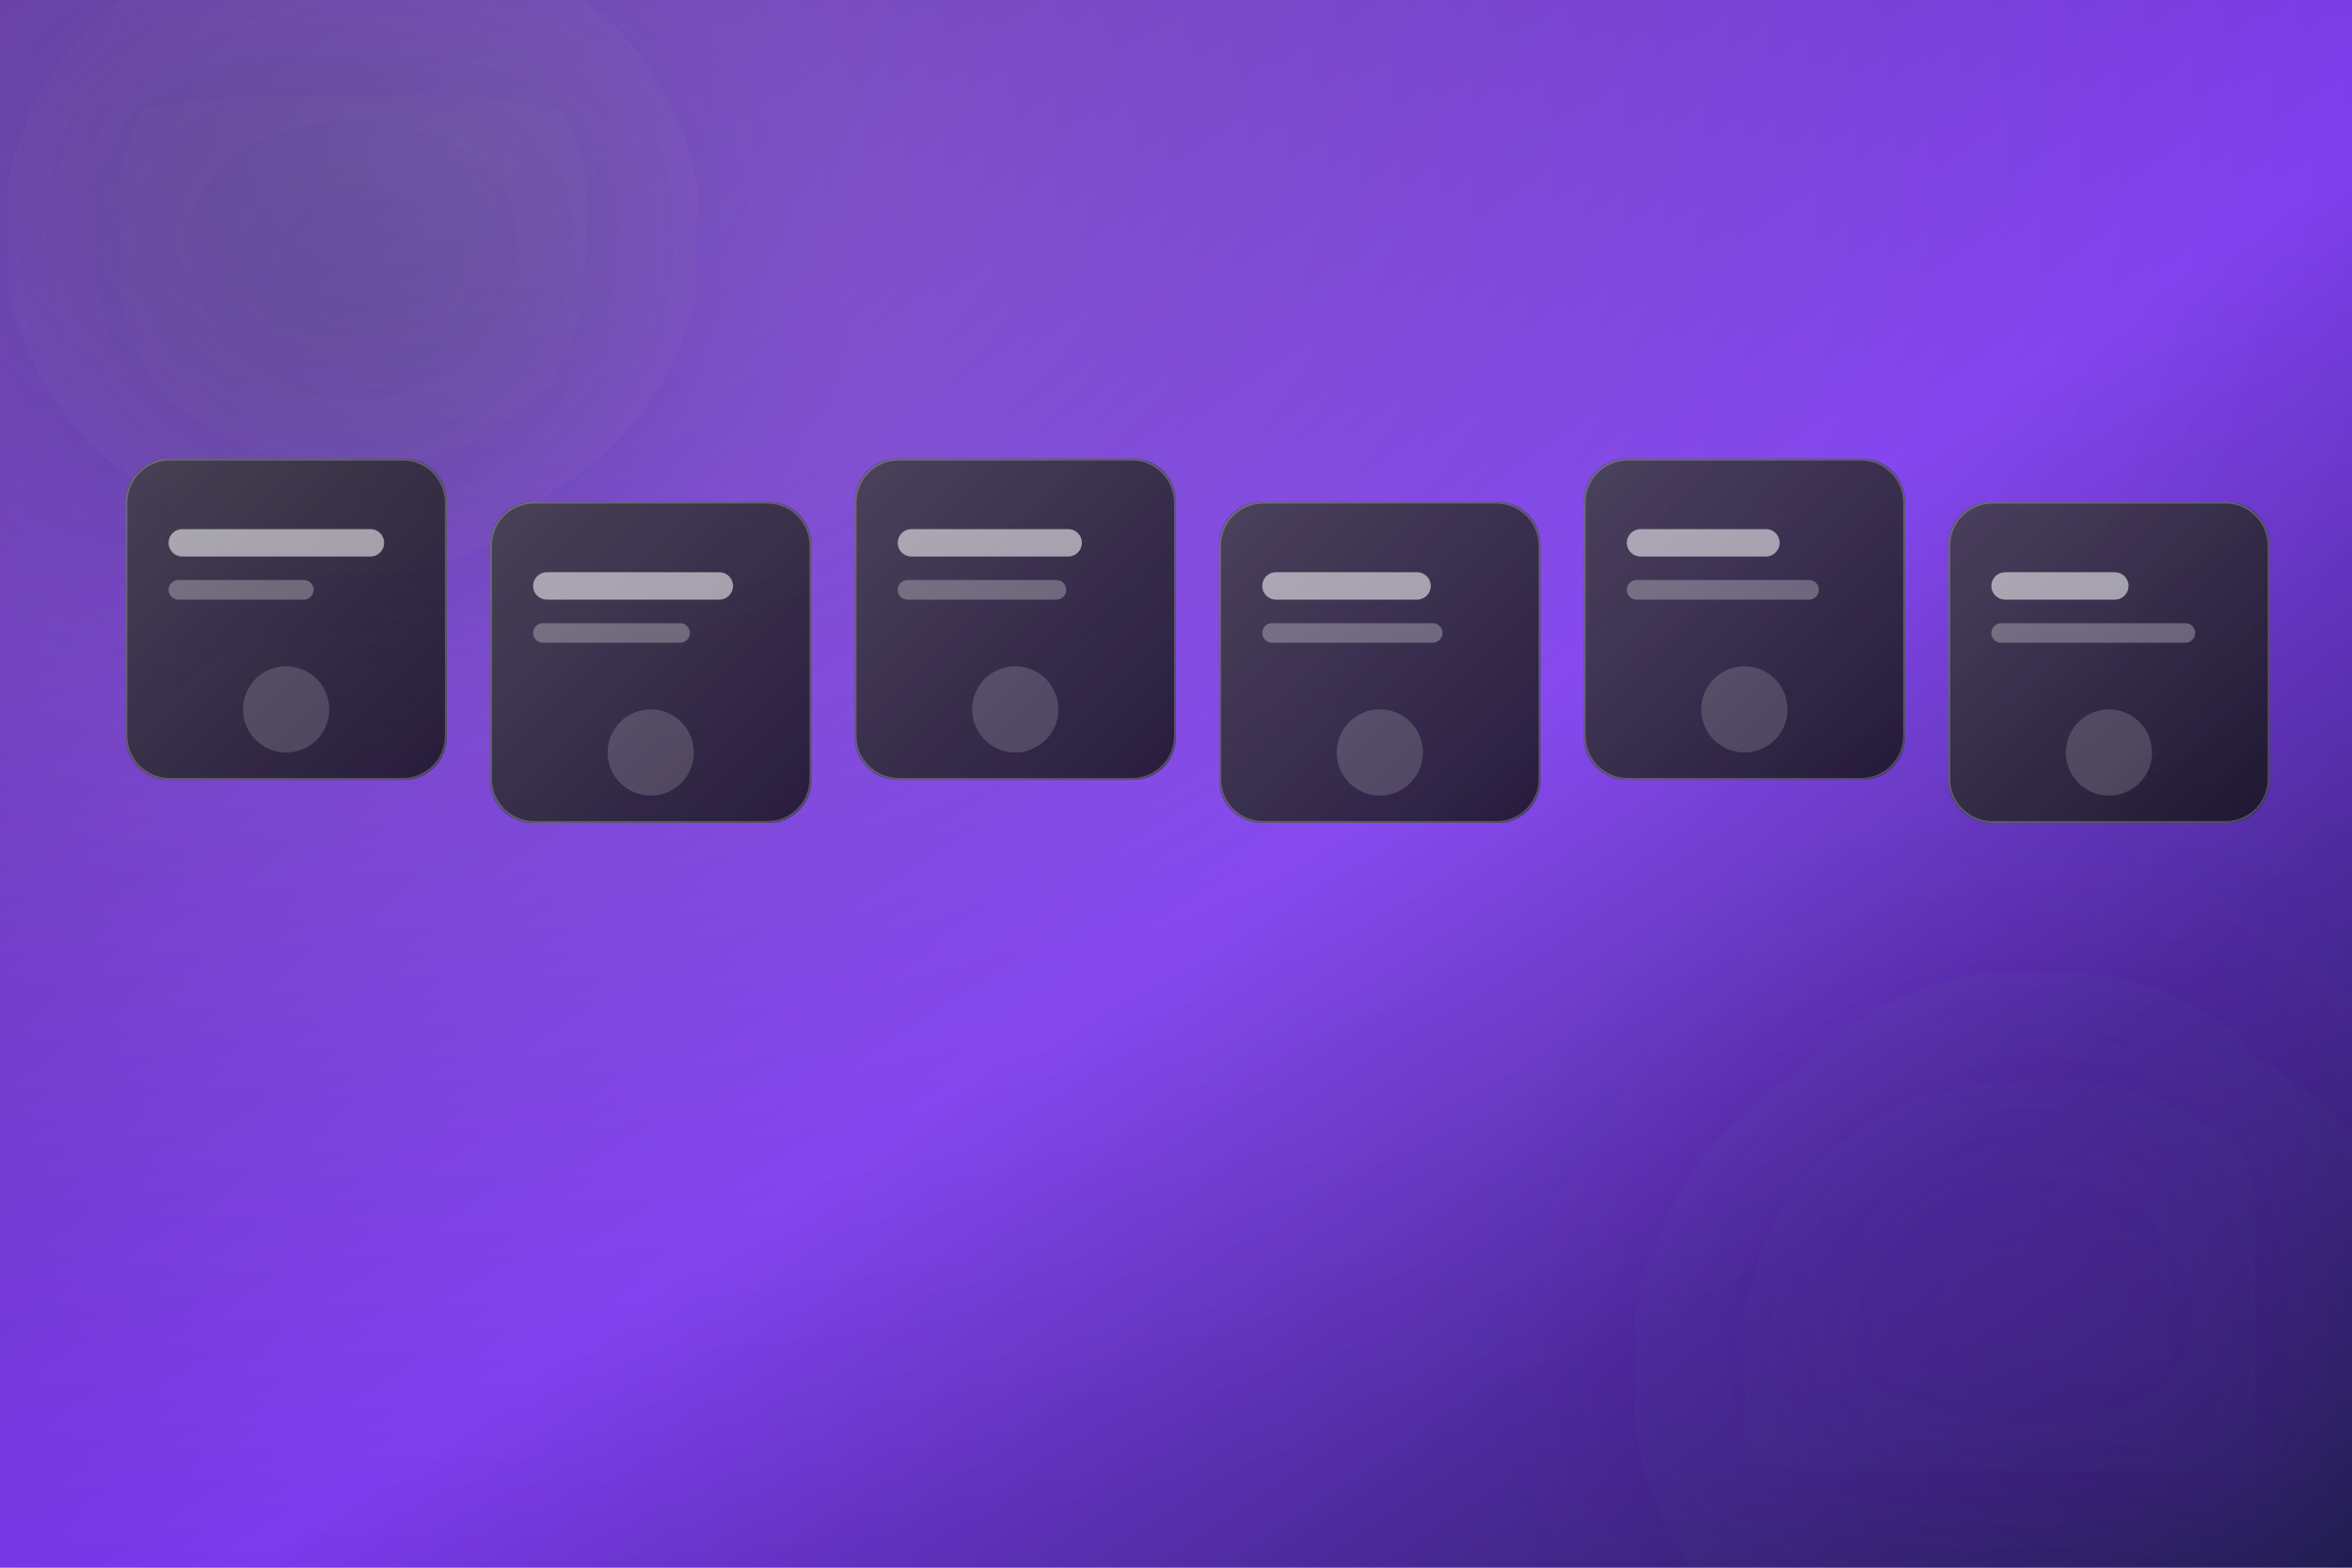
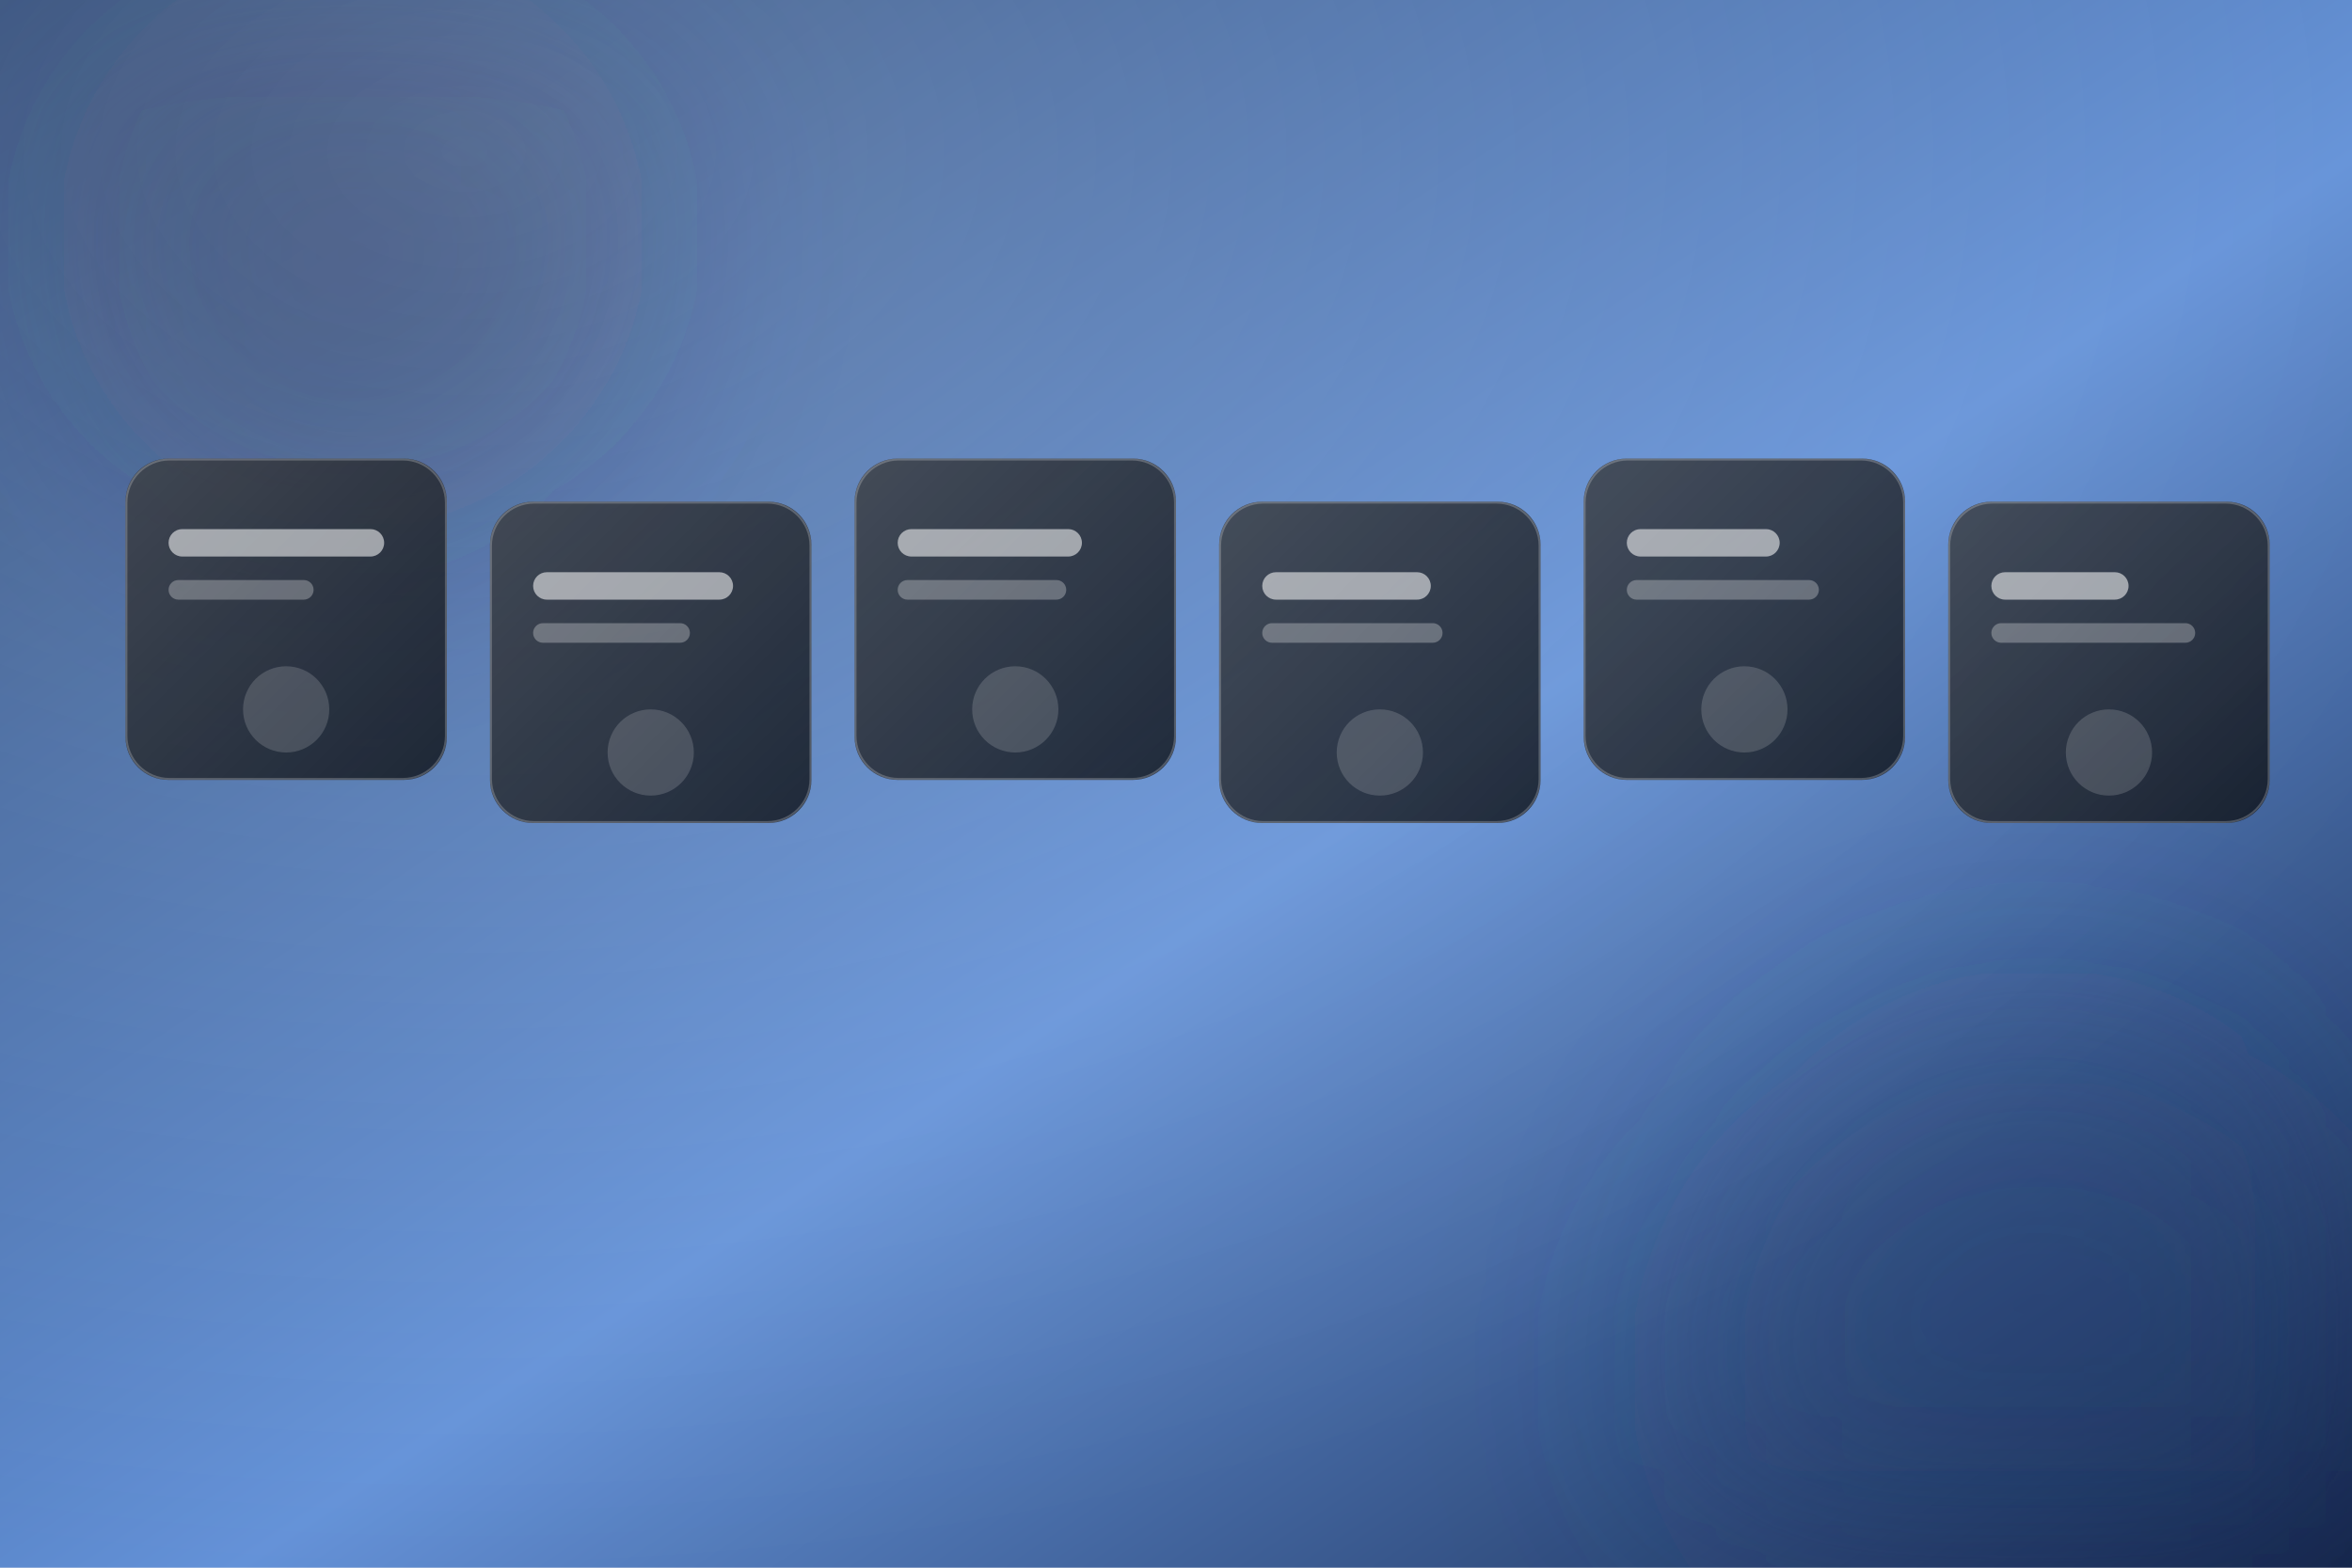
<svg xmlns="http://www.w3.org/2000/svg" viewBox="0 0 1200 800" width="1200" height="800" role="img">
  <defs>
    <linearGradient id="bg1" x1="0" y1="0" x2="1" y2="1">
-       <stop offset="0" stop-color="#4C1D95" />
-       <stop offset=".55" stop-color="#7C3AED" />
-       <stop offset="1" stop-color="#1E1B4B" />
+       <stop offset="0" stop-color="#1B3A6B" />
+       <stop offset=".55" stop-color="#6492D8" />
+       <stop offset="1" stop-color="#12244A" />
    </linearGradient>
    <linearGradient id="gl1" x1="0" y1="0" x2="1" y2="1">
      <stop offset="0" stop-color="#ffffff" stop-opacity=".18" />
      <stop offset="1" stop-color="#ffffff" stop-opacity=".02" />
    </linearGradient>
    <radialGradient id="rd1" cx=".2" cy=".1" r=".9">
      <stop offset="0" stop-color="#ffffff" stop-opacity=".22" />
      <stop offset="1" stop-color="#ffffff" stop-opacity="0" />
    </radialGradient>
    <filter id="bl1" x="-30%" y="-30%" width="160%" height="160%">
      <feGaussianBlur stdDeviation="60" />
    </filter>
  </defs>
  <rect width="1200" height="800" fill="url(#bg1)" />
  <g filter="url(#bl1)" opacity=".75">
-     <circle cx="180" cy="120" r="150" fill="#1E1B4B" opacity=".55" />
-     <circle cx="1040" cy="700" r="180" fill="#4C1D95" opacity=".5" />
+     <circle cx="180" cy="120" r="150" fill="#12244A" opacity=".55" />
+     <circle cx="1040" cy="700" r="180" fill="#1B3A6B" opacity=".5" />
  </g>
  <rect width="1200" height="800" fill="url(#rd1)" />
  <g transform="translate(0,84)">
    <g>
-       <rect x="64" y="150" width="164" height="164" rx="22" fill="#0B0B0F" opacity=".8" />
+       <rect x="64" y="150" width="164" height="164" rx="22" fill="#080B12" opacity=".8" />
      <rect x="64" y="150" width="164" height="164" rx="22" fill="url(#gl1)" />
      <rect x="64.5" y="150.5" width="163" height="163" rx="22" fill="none" stroke="#fff" stroke-opacity=".22" />
      <rect x="86" y="186" width="110" height="14" rx="7" fill="#fff" opacity=".55" />
      <rect x="86" y="212" width="74" height="10" rx="5" fill="#fff" opacity=".28" />
      <circle cx="146" cy="278" r="22" fill="#fff" opacity=".16" />
    </g>
    <g>
-       <rect x="250" y="172" width="164" height="164" rx="22" fill="#0B0B0F" opacity=".8" />
+       <rect x="250" y="172" width="164" height="164" rx="22" fill="#080B12" opacity=".8" />
      <rect x="250" y="172" width="164" height="164" rx="22" fill="url(#gl1)" />
      <rect x="250.5" y="172.5" width="163" height="163" rx="22" fill="none" stroke="#fff" stroke-opacity=".22" />
      <rect x="272" y="208" width="102" height="14" rx="7" fill="#fff" opacity=".55" />
      <rect x="272" y="234" width="80" height="10" rx="5" fill="#fff" opacity=".28" />
      <circle cx="332" cy="300" r="22" fill="#fff" opacity=".16" />
    </g>
    <g>
-       <rect x="436" y="150" width="164" height="164" rx="22" fill="#0B0B0F" opacity=".8" />
+       <rect x="436" y="150" width="164" height="164" rx="22" fill="#080B12" opacity=".8" />
      <rect x="436" y="150" width="164" height="164" rx="22" fill="url(#gl1)" />
      <rect x="436.5" y="150.5" width="163" height="163" rx="22" fill="none" stroke="#fff" stroke-opacity=".22" />
      <rect x="458" y="186" width="94" height="14" rx="7" fill="#fff" opacity=".55" />
      <rect x="458" y="212" width="86" height="10" rx="5" fill="#fff" opacity=".28" />
      <circle cx="518" cy="278" r="22" fill="#fff" opacity=".16" />
    </g>
    <g>
-       <rect x="622" y="172" width="164" height="164" rx="22" fill="#0B0B0F" opacity=".8" />
+       <rect x="622" y="172" width="164" height="164" rx="22" fill="#080B12" opacity=".8" />
      <rect x="622" y="172" width="164" height="164" rx="22" fill="url(#gl1)" />
      <rect x="622.5" y="172.5" width="163" height="163" rx="22" fill="none" stroke="#fff" stroke-opacity=".22" />
      <rect x="644" y="208" width="86" height="14" rx="7" fill="#fff" opacity=".55" />
      <rect x="644" y="234" width="92" height="10" rx="5" fill="#fff" opacity=".28" />
      <circle cx="704" cy="300" r="22" fill="#fff" opacity=".16" />
    </g>
    <g>
-       <rect x="808" y="150" width="164" height="164" rx="22" fill="#0B0B0F" opacity=".8" />
+       <rect x="808" y="150" width="164" height="164" rx="22" fill="#080B12" opacity=".8" />
      <rect x="808" y="150" width="164" height="164" rx="22" fill="url(#gl1)" />
      <rect x="808.5" y="150.5" width="163" height="163" rx="22" fill="none" stroke="#fff" stroke-opacity=".22" />
      <rect x="830" y="186" width="78" height="14" rx="7" fill="#fff" opacity=".55" />
      <rect x="830" y="212" width="98" height="10" rx="5" fill="#fff" opacity=".28" />
      <circle cx="890" cy="278" r="22" fill="#fff" opacity=".16" />
    </g>
    <g>
-       <rect x="994" y="172" width="164" height="164" rx="22" fill="#0B0B0F" opacity=".8" />
+       <rect x="994" y="172" width="164" height="164" rx="22" fill="#080B12" opacity=".8" />
      <rect x="994" y="172" width="164" height="164" rx="22" fill="url(#gl1)" />
      <rect x="994.5" y="172.5" width="163" height="163" rx="22" fill="none" stroke="#fff" stroke-opacity=".22" />
      <rect x="1016" y="208" width="70" height="14" rx="7" fill="#fff" opacity=".55" />
      <rect x="1016" y="234" width="104" height="10" rx="5" fill="#fff" opacity=".28" />
      <circle cx="1076" cy="300" r="22" fill="#fff" opacity=".16" />
    </g>
  </g>
</svg>
